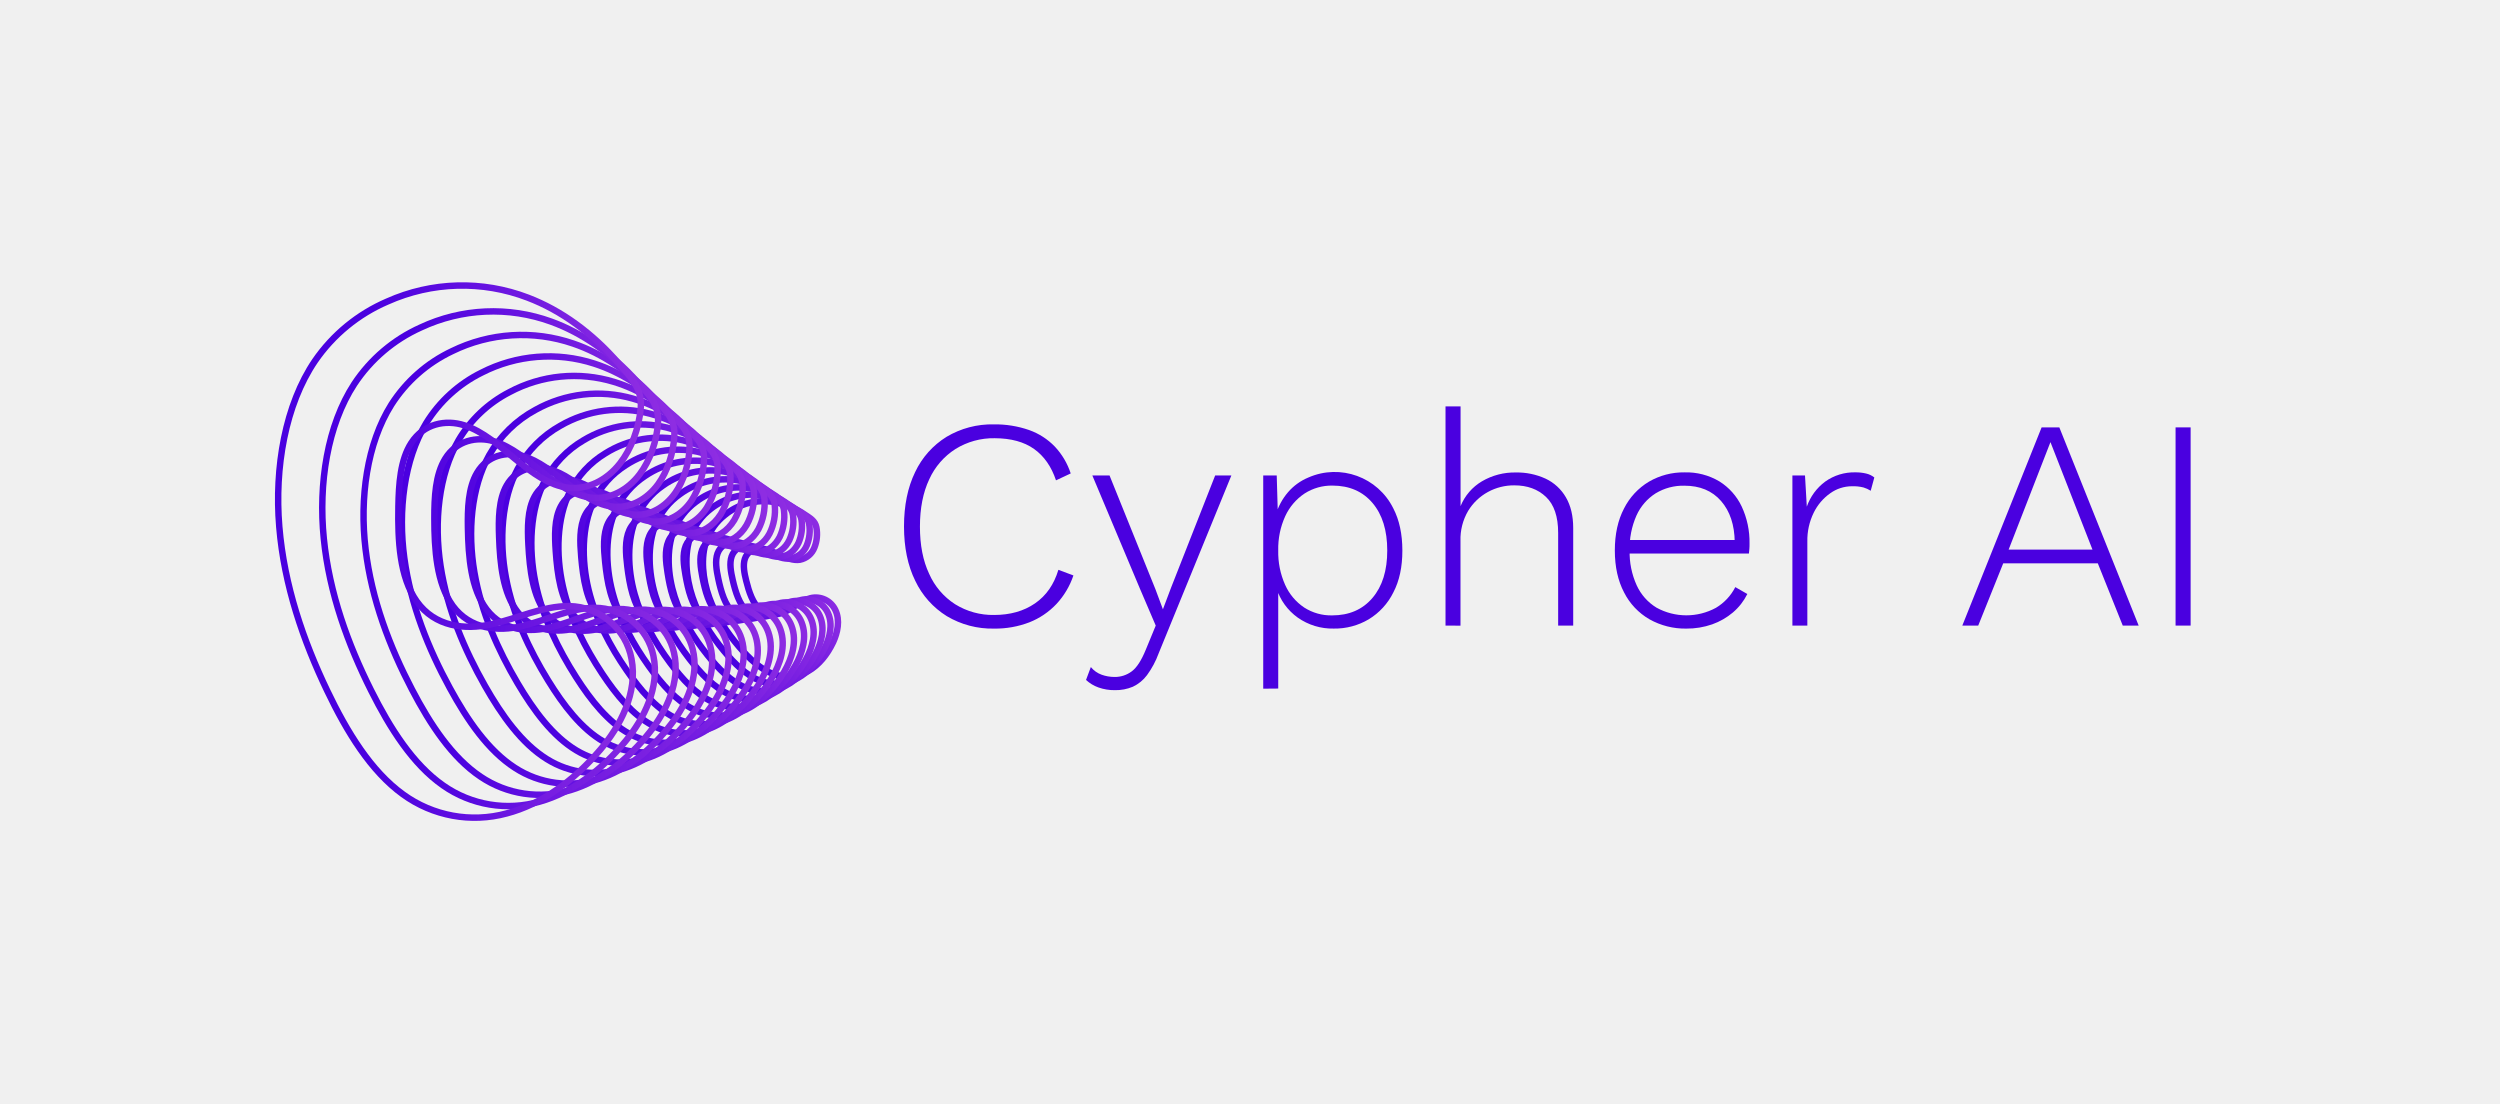
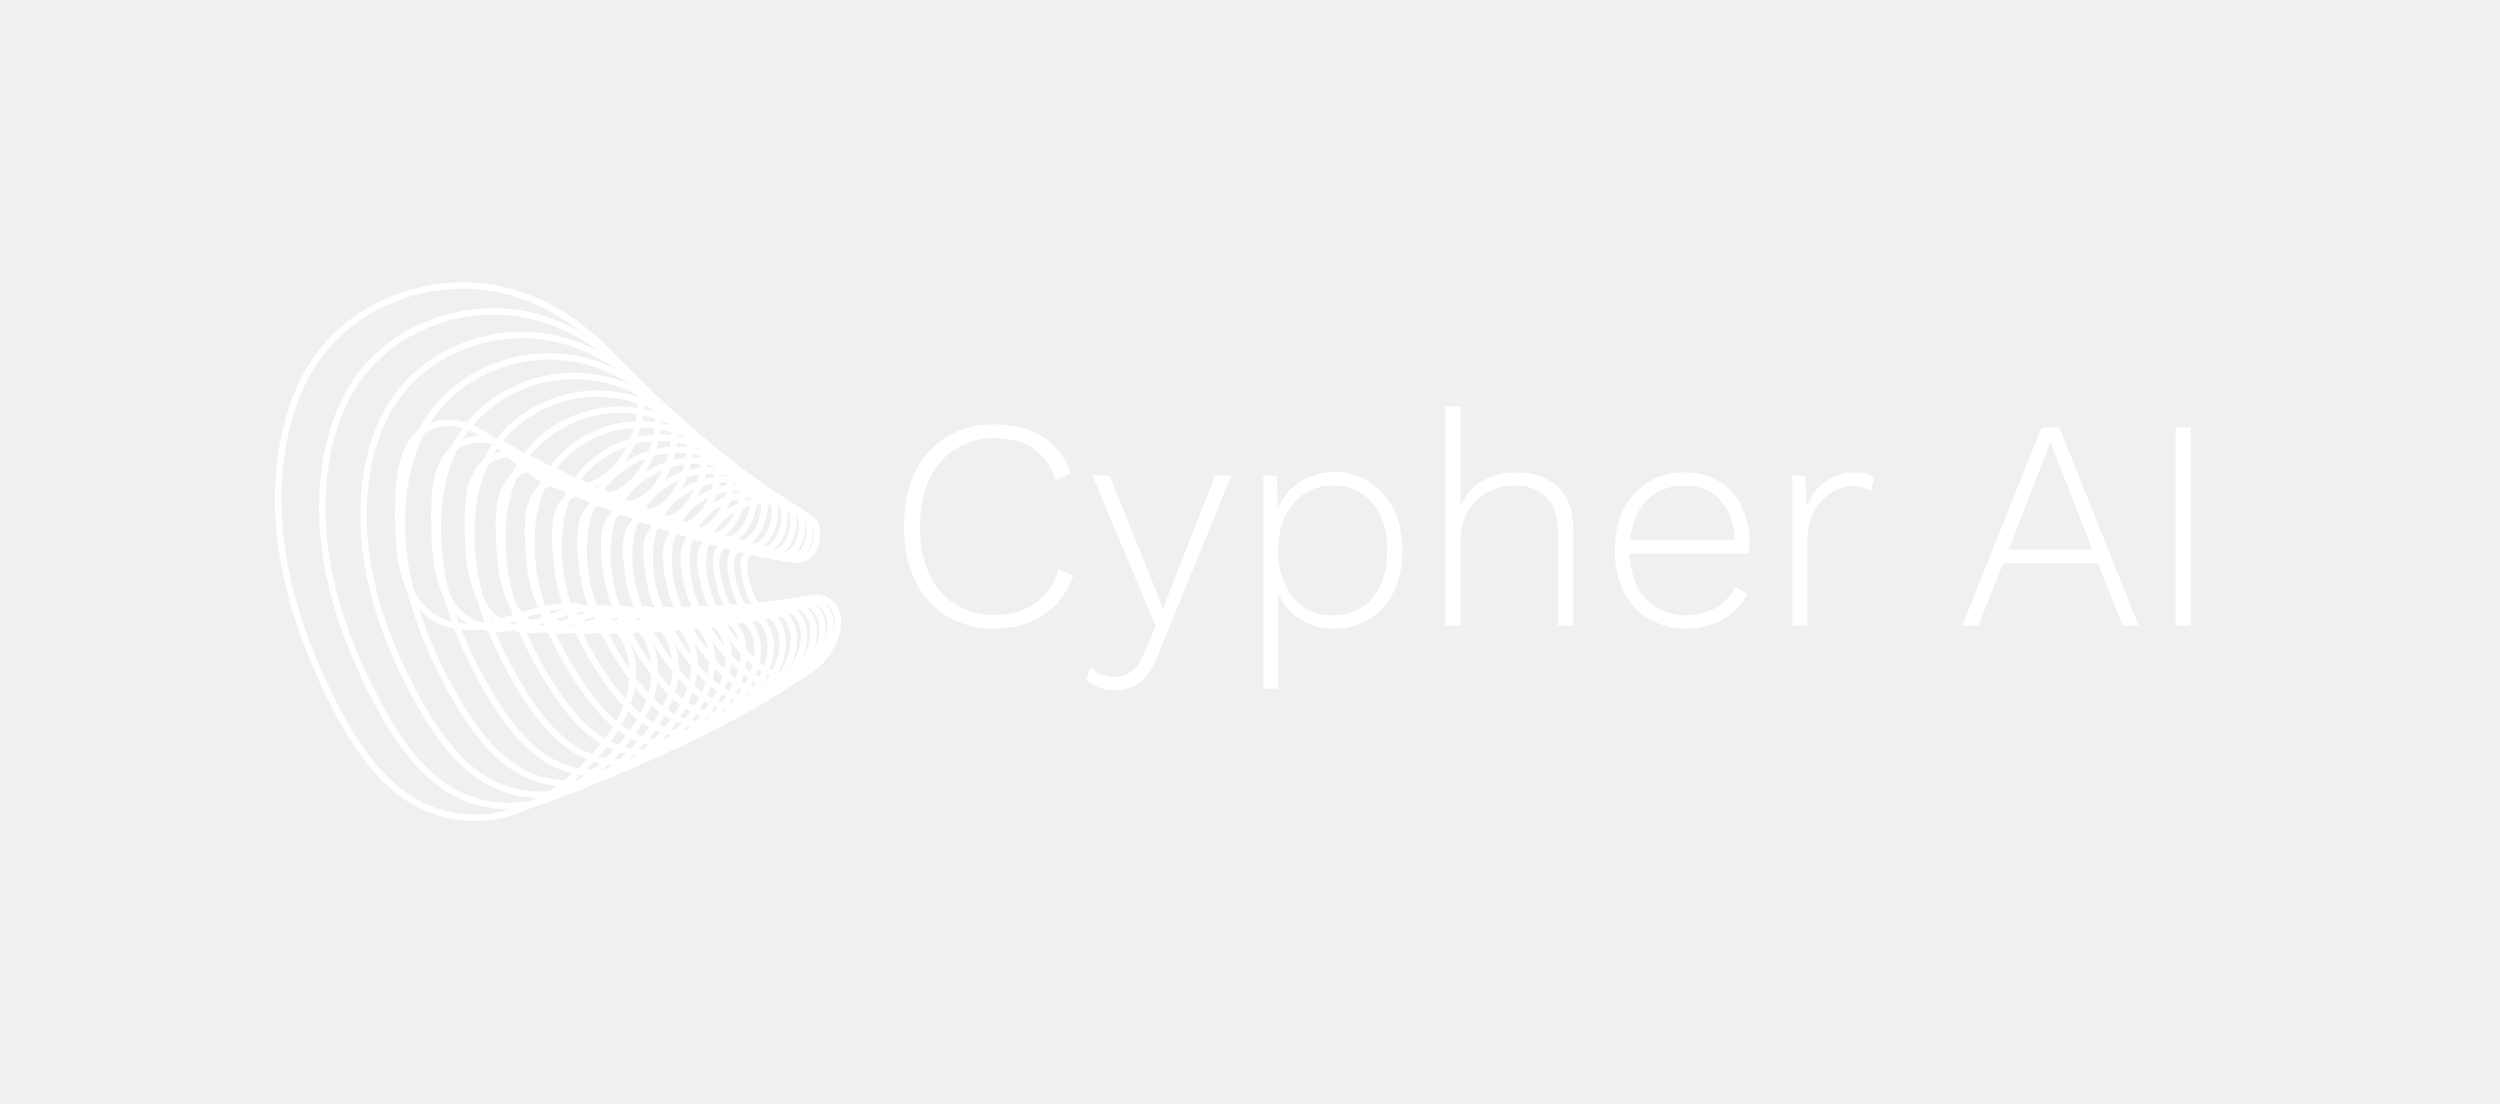
- <svg xmlns="http://www.w3.org/2000/svg" xmlns:xlink="http://www.w3.org/1999/xlink" id="Layer_1" data-name="Layer 1" viewBox="0 0 1162.66 513.03">
+ <svg xmlns="http://www.w3.org/2000/svg" id="Layer_1" data-name="Layer 1" viewBox="0 0 1162.66 513.03">
  <defs>
-     <style>.cls-1,.cls-10,.cls-11,.cls-12,.cls-13,.cls-14,.cls-15,.cls-16,.cls-2,.cls-3,.cls-4,.cls-5,.cls-6,.cls-7,.cls-8,.cls-9{fill:none;stroke-miterlimit:10;stroke-width:3px;}.cls-1{stroke:url(#linear-gradient);}.cls-2{stroke:url(#linear-gradient-2);}.cls-3{stroke:url(#linear-gradient-3);}.cls-4{stroke:url(#linear-gradient-4);}.cls-5{stroke:url(#linear-gradient-5);}.cls-6{stroke:url(#linear-gradient-6);}.cls-7{stroke:url(#linear-gradient-7);}.cls-8{stroke:url(#linear-gradient-8);}.cls-9{stroke:url(#linear-gradient-9);}.cls-10{stroke:url(#linear-gradient-10);}.cls-11{stroke:url(#linear-gradient-11);}.cls-12{stroke:url(#linear-gradient-12);}.cls-13{stroke:url(#linear-gradient-13);}.cls-14{stroke:url(#linear-gradient-14);}.cls-15{stroke:url(#linear-gradient-15);}.cls-16{stroke:url(#linear-gradient-16);}.cls-17{fill:#4a00e0;}</style>
-     <linearGradient id="linear-gradient" x1="127.85" y1="256.52" x2="299.54" y2="256.52" gradientTransform="translate(266.27 209.6) rotate(-15) scale(0.34)" gradientUnits="userSpaceOnUse">
-       <stop offset="0.26" stop-color="#4a00e0" />
-       <stop offset="1" stop-color="#8e2de2" />
-     </linearGradient>
-     <linearGradient id="linear-gradient-2" x1="127.85" y1="256.52" x2="299.54" y2="256.52" gradientTransform="translate(255.02 203.13) rotate(-14) scale(0.36)" xlink:href="#linear-gradient" />
-     <linearGradient id="linear-gradient-3" x1="127.85" y1="256.52" x2="299.54" y2="256.52" gradientTransform="translate(243.03 195.97) rotate(-13) scale(0.39)" xlink:href="#linear-gradient" />
-     <linearGradient id="linear-gradient-4" x1="127.85" y1="256.52" x2="299.54" y2="256.52" gradientTransform="translate(230.29 188.04) rotate(-12) scale(0.42)" xlink:href="#linear-gradient" />
-     <linearGradient id="linear-gradient-5" x1="127.85" y1="256.52" x2="299.54" y2="256.52" gradientTransform="matrix(0.44, -0.09, 0.09, 0.44, 216.73, 179.28)" xlink:href="#linear-gradient" />
-     <linearGradient id="linear-gradient-6" x1="127.85" y1="256.52" x2="299.54" y2="256.52" gradientTransform="translate(202.33 169.6) rotate(-10) scale(0.48)" xlink:href="#linear-gradient" />
-     <linearGradient id="linear-gradient-7" x1="127.85" y1="256.52" x2="299.54" y2="256.52" gradientTransform="matrix(0.51, -0.08, 0.08, 0.51, 187.02, 158.93)" xlink:href="#linear-gradient" />
-     <linearGradient id="linear-gradient-8" x1="127.85" y1="256.52" x2="299.54" y2="256.52" gradientTransform="translate(170.76 147.17) rotate(-8) scale(0.56)" xlink:href="#linear-gradient" />
-     <linearGradient id="linear-gradient-9" x1="127.85" y1="256.52" x2="299.54" y2="256.52" gradientTransform="translate(153.5 134.23) rotate(-7) scale(0.6)" xlink:href="#linear-gradient" />
-     <linearGradient id="linear-gradient-10" x1="127.85" y1="256.52" x2="299.54" y2="256.52" gradientTransform="translate(135.19 119.98) rotate(-6) scale(0.65)" xlink:href="#linear-gradient" />
-     <linearGradient id="linear-gradient-11" x1="127.85" y1="256.52" x2="299.54" y2="256.52" gradientTransform="matrix(0.69, -0.06, 0.06, 0.69, 115.77, 104.32)" xlink:href="#linear-gradient" />
-     <linearGradient id="linear-gradient-12" x1="127.85" y1="256.52" x2="299.54" y2="256.52" gradientTransform="translate(95.18 87.12) rotate(-4) scale(0.75)" xlink:href="#linear-gradient" />
-     <linearGradient id="linear-gradient-13" x1="127.85" y1="256.52" x2="299.54" y2="256.52" gradientTransform="translate(73.38 68.25) rotate(-3) scale(0.8)" xlink:href="#linear-gradient" />
-     <linearGradient id="linear-gradient-14" x1="127.85" y1="256.52" x2="299.54" y2="256.52" gradientTransform="matrix(0.86, -0.03, 0.03, 0.86, 50.28, 47.55)" xlink:href="#linear-gradient" />
-     <linearGradient id="linear-gradient-15" x1="127.85" y1="256.52" x2="299.54" y2="256.52" gradientTransform="matrix(0.93, -0.02, 0.02, 0.93, 25.85, 24.85)" xlink:href="#linear-gradient" />
-     <linearGradient id="linear-gradient-16" x1="127.85" y1="256.52" x2="299.54" y2="256.52" gradientTransform="matrix(1, 0, 0, 1, 0, 0)" xlink:href="#linear-gradient" />
+     <style>.cls-1{fill:none;stroke:#fff;stroke-miterlimit:10;stroke-width:3px;}.cls-2{fill:#fff;}</style>
  </defs>
  <path class="cls-1" d="M358.16,233.23a28.62,28.62,0,0,0-21.08,6.28,26.31,26.31,0,0,0-8.54,11.91c-2.73,7.85-1.81,17.81,1.32,26.52s8.26,16.3,13.9,22.88c4.65,5.42,9.86,10.38,15.66,12.59a19.1,19.1,0,0,0,16.43-1.3c4.91-2.8,8.85-7.65,11.61-13.47,2-4.31,3.39-10.12,1-15a10.07,10.07,0,0,0-11.56-5.44c-4,1-7.36,4-11.08,5.92s-8.37,2.68-12.17-.46c-3.6-3-5.35-8.5-6.62-13.59-.85-3.41-1.6-7.14-.63-10.16a7,7,0,0,1,7.31-4.81c3.06.16,6.12,1.7,9.13,3.07s6.17,2.61,9.15,2.15a9.14,9.14,0,0,0,6.8-5.77,16.85,16.85,0,0,0,.88-9.27c-.55-3.08-3.09-4.41-5.13-5.8A36.11,36.11,0,0,0,358.16,233.23Z" />
-   <path class="cls-2" d="M353.37,230.26a30.83,30.83,0,0,0-22.79,6.35,28.34,28.34,0,0,0-9.4,12.65c-3.08,8.39-2.28,19.11.91,28.54s8.59,17.67,14.53,24.86c4.89,5.91,10.4,11.35,16.6,13.83a20.47,20.47,0,0,0,17.68-1.1c5.33-2.91,9.66-8.05,12.73-14.26,2.28-4.59,3.84-10.81,1.39-16.09A10.83,10.83,0,0,0,372.69,279c-4.33,1-8,4.16-12,6.16s-9.06,2.72-13.08-.72c-3.81-3.27-5.59-9.24-6.86-14.74-.85-3.68-1.6-7.7-.49-10.93a7.53,7.53,0,0,1,7.95-5c3.29.23,6.55,1.94,9.76,3.47s6.58,2.93,9.79,2.49a9.89,9.89,0,0,0,7.43-6.08,18.27,18.27,0,0,0,1.12-10c-.55-3.32-3.24-4.8-5.42-6.33A38.85,38.85,0,0,0,353.37,230.26Z" />
-   <path class="cls-3" d="M348.26,227a33.15,33.15,0,0,0-24.62,6.4A30.63,30.63,0,0,0,313.3,246.8c-3.47,9-2.81,20.51.45,30.7s8.89,19.17,15.15,27c5.14,6.45,11,12.39,17.58,15.18a22.08,22.08,0,0,0,19-.84c5.78-3,10.53-8.48,14-15.1,2.54-4.89,4.33-11.55,1.8-17.27a11.65,11.65,0,0,0-13.14-6.76c-4.68,1-8.66,4.32-13,6.4s-9.78,2.75-14-1c-4-3.58-5.84-10-7.1-16-.84-4-1.57-8.31-.33-11.76a8.11,8.11,0,0,1,8.64-5.26c3.54.31,7,2.2,10.44,3.91s7,3.27,10.48,2.86,6.4-2.79,8.09-6.4a19.51,19.51,0,0,0,1.39-10.68c-.52-3.58-3.39-5.22-5.7-6.9A41.64,41.64,0,0,0,348.26,227Z" />
-   <path class="cls-4" d="M342.84,223.35a35.71,35.71,0,0,0-26.59,6.43A32.72,32.72,0,0,0,304.88,244c-3.9,9.57-3.41,22-.1,33s9.21,20.78,15.78,29.31c5.41,7,11.56,13.54,18.63,16.66a23.75,23.75,0,0,0,20.48-.55c6.27-3.16,11.48-8.92,15.28-16,2.82-5.21,4.88-12.33,2.26-18.53a12.52,12.52,0,0,0-14-7.52c-5.05,1-9.38,4.48-14.13,6.63s-10.57,2.78-15.08-1.36c-4.28-3.93-6.09-10.9-7.33-17.3-.83-4.29-1.53-9-.13-12.65a8.72,8.72,0,0,1,9.39-5.5c3.79.4,7.49,2.5,11.14,4.4s7.49,3.64,11.21,3.27,7-2.88,8.83-6.72a21.1,21.1,0,0,0,1.69-11.46c-.49-3.86-3.55-5.67-6-7.53A45,45,0,0,0,342.84,223.35Z" />
-   <path class="cls-5" d="M337.07,219.36a38.34,38.34,0,0,0-28.7,6.4,35.31,35.31,0,0,0-12.5,15.1c-4.36,10.21-4.07,23.58-.72,35.48s9.51,22.51,16.42,31.81c5.68,7.66,12.17,14.77,19.71,18.26a25.52,25.52,0,0,0,22-.21c6.8-3.28,12.5-9.38,16.73-16.88,3.12-5.55,5.47-13.17,2.77-19.89a13.46,13.46,0,0,0-14.91-8.34c-5.45,1-10.18,4.65-15.32,6.87s-11.42,2.79-16.19-1.75c-4.52-4.31-6.34-11.83-7.56-18.74-.81-4.63-1.48-9.67.1-13.61a9.38,9.38,0,0,1,10.2-5.73c4.07.5,8,2.83,11.9,4.94s8,4.06,12,3.73,7.52-3,9.61-7.06a22.59,22.59,0,0,0,2-12.29c-.45-4.16-3.71-6.17-6.31-8.21A48.23,48.23,0,0,0,337.07,219.36Z" />
-   <path class="cls-6" d="M331,215a41.21,41.21,0,0,0-31,6.35,38,38,0,0,0-13.72,16c-4.88,10.9-4.82,25.28-1.44,38.14s9.8,24.37,17.05,34.51c6,8.34,12.82,16.1,20.85,20a27.44,27.44,0,0,0,23.69.19c7.37-3.39,13.62-9.84,18.31-17.83,3.46-5.91,6.12-14.06,3.35-21.33a14.49,14.49,0,0,0-15.88-9.25c-5.88,1-11,4.81-16.6,7.1s-12.32,2.78-17.36-2.19c-4.79-4.71-6.6-12.84-7.78-20.29-.79-5-1.41-10.42.36-14.62,2-4.79,6.7-6.59,11.07-6s8.55,3.19,12.7,5.53,8.51,4.52,12.82,4.23,8.14-3,10.47-7.41a24.36,24.36,0,0,0,2.42-13.17c-.41-4.48-3.87-6.7-6.63-8.94A51.86,51.86,0,0,0,331,215Z" />
-   <path class="cls-7" d="M324.45,210.1A44.29,44.29,0,0,0,291,216.35a40.75,40.75,0,0,0-15,16.93c-5.46,11.63-5.66,27.08-2.27,41s10.08,26.39,17.69,37.42c6.26,9.08,13.47,17.56,22,21.89a29.51,29.51,0,0,0,25.47.65c8-3.51,14.83-10.33,20-18.83,3.84-6.29,6.86-15,4-22.86A15.58,15.58,0,0,0,346,282.27c-6.33,1-11.94,5-18,7.32s-13.31,2.76-18.64-2.67c-5.05-5.16-6.85-13.93-8-22-.76-5.39-1.32-11.24.66-15.72,2.25-5.11,7.33-7,12-6.21s9.14,3.59,13.55,6.18,9.06,5,13.71,4.8,8.8-3.12,11.39-7.78a26.15,26.15,0,0,0,2.85-14.11c-.36-4.82-4-7.28-7-9.74A55.81,55.81,0,0,0,324.45,210.1Z" />
-   <path class="cls-8" d="M317.56,204.76a47.71,47.71,0,0,0-36.06,6.09A43.81,43.81,0,0,0,265,228.77c-6.09,12.4-6.6,29-3.21,44s10.34,28.56,18.31,40.56c6.56,9.88,14.16,19.13,23.28,24a31.71,31.71,0,0,0,27.37,1.17c8.65-3.62,16.14-10.82,21.87-19.86,4.24-6.69,7.65-16,4.74-24.51a16.76,16.76,0,0,0-18-11.33c-6.83.9-12.93,5.11-19.46,7.53s-14.35,2.72-20-3.22c-5.34-5.64-7.11-15.11-8.17-23.76-.71-5.8-1.21-12.1,1-16.89,2.52-5.45,8-7.34,13-6.45s9.76,4,14.45,6.9,9.65,5.57,14.65,5.41,9.52-3.19,12.39-8.14A28.1,28.1,0,0,0,350.64,229c-.29-5.19-4.2-7.9-7.3-10.6A60,60,0,0,0,317.56,204.76Z" />
-   <path class="cls-9" d="M310.24,198.89a51.29,51.29,0,0,0-38.88,5.87,47.11,47.11,0,0,0-18.06,19c-6.78,13.22-7.64,31.07-4.28,47.26s10.58,30.9,18.93,43.95c6.87,10.74,14.86,20.82,24.58,26.18a34.12,34.12,0,0,0,29.4,1.77c9.37-3.72,17.55-11.33,23.88-20.94,4.69-7.11,8.53-17.06,5.56-26.26a18,18,0,0,0-19.11-12.52c-7.37.84-14,5.25-21.07,7.73s-15.48,2.65-21.42-3.84c-5.64-6.16-7.36-16.37-8.34-25.7-.65-6.25-1.07-13,1.4-18.13,2.82-5.81,8.75-7.74,14.13-6.7s10.42,4.53,15.41,7.7,10.27,6.16,15.65,6.09,10.3-3.25,13.48-8.52a30.37,30.37,0,0,0,3.86-16.19c-.22-5.59-4.37-8.57-7.65-11.54A64.6,64.6,0,0,0,310.24,198.89Z" />
-   <path class="cls-10" d="M302.49,192.45A55.07,55.07,0,0,0,260.58,198a50.72,50.72,0,0,0-19.78,20c-7.54,14.08-8.79,33.26-5.48,50.73s10.79,33.42,19.52,47.6c7.18,11.68,15.59,22.67,25.94,28.61a36.65,36.65,0,0,0,31.57,2.46c10.15-3.83,19.08-11.85,26.07-22.07,5.17-7.56,9.49-18.17,6.47-28.13a19.36,19.36,0,0,0-20.32-13.81c-7.93.76-15.15,5.38-22.79,7.91s-16.7,2.56-23-4.53c-5.94-6.73-7.6-17.74-8.48-27.78-.58-6.73-.9-14,1.85-19.47,3.13-6.2,9.55-8.16,15.32-6.94s11.11,5.06,16.41,8.57,10.93,6.81,16.71,6.84,11.14-3.3,14.65-8.91a32.54,32.54,0,0,0,4.46-17.34c-.13-6-4.54-9.29-8-12.54C322.93,201,312.88,195.21,302.49,192.45Z" />
-   <path class="cls-11" d="M294.27,185.37a59.33,59.33,0,0,0-45.16,5.21,54.5,54.5,0,0,0-21.64,21.18c-8.37,15-10.08,35.59-6.84,54.43s11,36.14,20.09,51.55c7.5,12.69,16.33,24.67,27.35,31.25a39.46,39.46,0,0,0,33.9,3.24c11-3.94,20.74-12.39,28.44-23.25,5.7-8,10.54-19.36,7.48-30.11a20.83,20.83,0,0,0-21.58-15.24c-8.54.67-16.39,5.5-24.65,8.08s-18,2.44-24.6-5.3c-6.26-7.35-7.84-19.21-8.6-30-.5-7.25-.71-15.1,2.35-20.9,3.49-6.6,10.43-8.59,16.6-7.16s11.85,5.64,17.49,9.51,11.62,7.53,17.84,7.67,12-3.34,15.92-9.3a35,35,0,0,0,5.11-18.56c0-6.46-4.7-10.08-8.37-13.63C316.09,195,305.39,188.53,294.27,185.37Z" />
-   <path class="cls-12" d="M285.58,177.61a63.67,63.67,0,0,0-48.65,4.76,58.53,58.53,0,0,0-23.67,22.36c-9.28,16-11.5,38.07-8.38,58.39s11.12,39.05,20.63,55.8c7.84,13.78,17.1,26.82,28.82,34.1a42.4,42.4,0,0,0,36.39,4.12c11.87-4,22.52-12.93,31-24.46,6.28-8.52,11.7-20.61,8.6-32.23a22.39,22.39,0,0,0-22.91-16.79c-9.19.56-17.73,5.61-26.66,8.23s-19.39,2.28-26.34-6.17c-6.6-8-8.07-20.8-8.68-32.44-.4-7.8-.48-16.25,2.92-22.42,3.87-7,11.37-9,18-7.4s12.64,6.3,18.63,10.56,12.34,8.32,19,8.58c6.54.26,13-3.36,17.29-9.7a37.76,37.76,0,0,0,5.85-19.85c.08-7-4.88-10.93-8.75-14.82C308.85,188.35,297.47,181.22,285.58,177.61Z" />
-   <path class="cls-13" d="M276.37,169.1A68.52,68.52,0,0,0,224,173.3a63.12,63.12,0,0,0-25.87,23.6c-10.27,17-13.08,40.72-10.1,62.62s11.23,42.2,21.14,60.38c8.16,15,17.87,29.16,30.34,37.2a45.59,45.59,0,0,0,39,5.11c12.84-4.1,24.46-13.47,33.8-25.71,6.91-9,13-21.94,9.85-34.5a24.08,24.08,0,0,0-24.31-18.47c-9.9.43-19.17,5.69-28.82,8.34s-20.89,2.1-28.21-7.12c-6.94-8.74-8.28-22.51-8.71-35-.3-8.4-.22-17.48,3.55-24.05,4.3-7.49,12.39-9.51,19.47-7.62s13.47,7,19.83,11.71,13.12,9.17,20.3,9.58,14-3.38,18.77-10.11c3.89-5.54,6.42-13.5,6.66-21.23.22-7.48-5-11.84-9.13-16.1C301.19,181.08,289.09,173.21,276.37,169.1Z" />
-   <path class="cls-14" d="M266.63,159.79a73.63,73.63,0,0,0-56.41,3.53A67.85,67.85,0,0,0,182,188.2c-11.36,18.08-14.82,43.53-12,67.14s11.28,45.57,21.59,65.3c8.49,16.25,18.67,31.69,31.92,40.57a49,49,0,0,0,41.88,6.23c13.88-4.17,26.55-14,36.82-27,7.6-9.59,14.35-23.35,11.24-36.9a25.88,25.88,0,0,0-25.79-20.32c-10.65.27-20.72,5.76-31.14,8.43s-22.5,1.86-30.19-8.19c-7.3-9.53-8.49-24.36-8.72-37.84-.15-9,.1-18.79,4.28-25.79,4.75-8,13.5-10,21.07-7.82s14.35,7.79,21.1,13,13.93,10.1,21.64,10.68c7.55.56,15.16-3.37,20.37-10.51,4.29-5.89,7.16-14.4,7.56-22.71.38-8-5.19-12.82-9.51-17.47C293.09,173.13,280.23,164.43,266.63,159.79Z" />
-   <path class="cls-15" d="M256.34,149.58a79.22,79.22,0,0,0-60.71,2.74,72.83,72.83,0,0,0-30.84,26.23c-12.56,19.22-16.76,46.52-14.2,71.95s11.27,49.2,22,70.61c8.83,17.63,19.48,34.42,33.56,44.22A52.74,52.74,0,0,0,251,372.81c15-4.22,28.81-14.59,40.1-28.35,8.34-10.17,15.85-24.83,12.77-39.46a27.83,27.83,0,0,0-27.35-22.33c-11.45.1-22.38,5.8-33.63,8.48s-24.23,1.57-32.31-9.37C203,271.4,202,255.43,202,240.94c0-9.71.46-20.21,5.08-27.65,5.26-8.48,14.7-10.49,22.8-8s15.28,8.63,22.44,14.32,14.79,11.13,23.07,11.89c8.11.74,16.36-3.33,22.1-10.92,4.72-6.25,8-15.34,8.55-24.27.56-8.62-5.34-13.88-9.9-19C284.53,164.43,270.87,154.84,256.34,149.58Z" />
-   <path class="cls-16" d="M245.46,138.42a85.19,85.19,0,0,0-65.32,1.81,78.34,78.34,0,0,0-33.65,27.61c-13.86,20.43-18.88,49.7-16.61,77.09s11.19,53.11,22.31,76.33c9.15,19.12,20.29,37.37,35.24,48.17a56.67,56.67,0,0,0,48.14,8.88c16.22-4.25,31.25-15.14,43.65-29.72,9.16-10.78,17.51-26.4,14.47-42.19a29.93,29.93,0,0,0-29-24.52c-12.31-.11-24.16,5.82-36.31,8.48s-26.08,1.25-34.56-10.67c-8.05-11.3-8.82-28.49-8.54-44.07.18-10.44.87-21.72,6-29.63,5.82-9,16-11,24.67-8.19s16.26,9.57,23.86,15.82,15.69,12.24,24.58,13.22c8.7.95,17.64-3.28,23.95-11.33,5.2-6.63,8.86-16.34,9.66-25.93.76-9.26-5.48-15-10.29-20.57C275.49,154.91,261,144.34,245.46,138.42Z" />
-   <path class="cls-17" d="M499.21,267.62a36.62,36.62,0,0,1-7.89,13.27,34.87,34.87,0,0,1-12.57,8.52,44,44,0,0,1-16.42,2.93,41.14,41.14,0,0,1-22-5.79,39,39,0,0,1-14.67-16.42q-5.24-10.61-5.24-25.28t5.17-25.28a38.57,38.57,0,0,1,14.6-16.41,41.15,41.15,0,0,1,22-5.8A47.76,47.76,0,0,1,478.61,200a31.05,31.05,0,0,1,11.94,7.68,33.26,33.26,0,0,1,7.4,12.5l-6.84,3.21q-3.23-9.63-10.2-14.59t-18.3-5a33.47,33.47,0,0,0-18.22,5,32.69,32.69,0,0,0-12.23,14.1q-4.32,9.15-4.33,22t4.27,21.93A32.26,32.26,0,0,0,444.18,281a33.2,33.2,0,0,0,18.15,5q11.18,0,19-5.38T492.22,265Z" />
-   <path class="cls-17" d="M572.67,221.11l-33.8,82.68a40.92,40.92,0,0,1-5.44,10.2,17.32,17.32,0,0,1-6.57,5.38,20.54,20.54,0,0,1-8.38,1.6,22.13,22.13,0,0,1-7.61-1.25,16.82,16.82,0,0,1-5.8-3.5l2.24-6a11.45,11.45,0,0,0,5,3.56,17.73,17.73,0,0,0,6,1.05,13,13,0,0,0,8-2.59q3.5-2.58,6.57-10.12l4.61-11.18-7.41-17.31L508,221.11h8L537.34,274l3.49,9.36,3.77-10,20.53-52.24Z" />
-   <path class="cls-17" d="M587.48,320.28V221.11h6.28l.56,19.41-1-1.11A28.5,28.5,0,0,1,599,228.93a25.19,25.19,0,0,1,9.43-6.84A30.43,30.43,0,0,1,648,236.47q4.18,8.1,4.19,19.56T648,275.51A30.29,30.29,0,0,1,636.57,288a30.89,30.89,0,0,1-16.27,4.33,28,28,0,0,1-16.76-5.1,26.44,26.44,0,0,1-9.92-13.75l.84-1.26v48Zm32-34.08q11.88,0,18.79-8.11T645.16,256q0-14-6.84-22.07t-18.58-8.1a23.3,23.3,0,0,0-13.06,3.7A25.46,25.46,0,0,0,597.74,240a36.47,36.47,0,0,0-3.28,16A37.12,37.12,0,0,0,597.67,272a24.87,24.87,0,0,0,8.87,10.54A23.08,23.08,0,0,0,619.46,286.2Z" />
-   <path class="cls-17" d="M672.26,290.94V189h7v46.38a23.78,23.78,0,0,1,9.92-11.53,30,30,0,0,1,15.78-4.12,31.8,31.8,0,0,1,13.83,2.87,21.48,21.48,0,0,1,9.43,8.65q3.42,5.81,3.42,14.32v45.39h-7V247.79q0-11.32-5.66-16.7t-14.74-5.37A25.19,25.19,0,0,0,692,228.79a24.59,24.59,0,0,0-9.22,8.8,26,26,0,0,0-3.56,14v39.38Z" />
-   <path class="cls-17" d="M784.27,292.34A33.87,33.87,0,0,1,767.09,288a30,30,0,0,1-11.8-12.5Q751,267.34,751,256t4.26-19.49a30.48,30.48,0,0,1,11.6-12.5,32,32,0,0,1,16.55-4.33,30,30,0,0,1,16.2,4.19A27.7,27.7,0,0,1,810,235.56a39.07,39.07,0,0,1,3.64,17.25c0,.84,0,1.66-.07,2.45s-.12,1.51-.21,2.16h-58v-6.28h54.89l-3.49,1q-.13-12-6.35-19.14t-17.11-7.12A24.62,24.62,0,0,0,770,229.42a23.78,23.78,0,0,0-8.94,10.33A37.79,37.79,0,0,0,757.88,256a37.08,37.08,0,0,0,3.28,16.2,23.69,23.69,0,0,0,9.22,10.4,28.8,28.8,0,0,0,27.65.07,23.85,23.85,0,0,0,9-9.63l5.59,3.21a27,27,0,0,1-6.71,8.59,31,31,0,0,1-9.63,5.52A35.49,35.49,0,0,1,784.27,292.34Z" />
-   <path class="cls-17" d="M833.58,290.94V221.11h5.86l.84,14.52A24.49,24.49,0,0,1,848.8,224a23.13,23.13,0,0,1,14.11-4.33,20.92,20.92,0,0,1,5,.56,9.54,9.54,0,0,1,3.77,1.82L870,228.23a13.61,13.61,0,0,0-3.35-1.53,19.54,19.54,0,0,0-5.45-.56,17.34,17.34,0,0,0-10.05,3.28,23.84,23.84,0,0,0-7.69,9.08,29.21,29.21,0,0,0-2.93,13.34v39.1Z" />
-   <path class="cls-17" d="M994.62,290.94h-7.4L975.62,262h-44L920,290.94h-7.4l36.88-92.18h8.24Zm-60.48-35.33h39l-19.55-50Z" />
-   <path class="cls-17" d="M1018.78,198.76v92.18h-7V198.76Z" />
+   <path class="cls-1" d="M353.37,230.26a30.83,30.83,0,0,0-22.79,6.35,28.34,28.34,0,0,0-9.4,12.65c-3.08,8.39-2.28,19.11.91,28.54s8.59,17.67,14.53,24.86c4.89,5.91,10.4,11.35,16.6,13.83a20.47,20.47,0,0,0,17.68-1.1c5.33-2.91,9.66-8.05,12.73-14.26,2.28-4.59,3.84-10.81,1.39-16.09A10.83,10.83,0,0,0,372.69,279c-4.33,1-8,4.16-12,6.16s-9.06,2.72-13.08-.72c-3.81-3.27-5.59-9.24-6.86-14.74-.85-3.68-1.6-7.7-.49-10.93a7.53,7.53,0,0,1,7.95-5c3.29.23,6.55,1.94,9.76,3.47s6.58,2.93,9.79,2.49a9.89,9.89,0,0,0,7.43-6.08,18.27,18.27,0,0,0,1.12-10c-.55-3.32-3.24-4.8-5.42-6.33A38.85,38.85,0,0,0,353.37,230.26Z" />
+   <path class="cls-1" d="M348.26,227a33.15,33.15,0,0,0-24.62,6.4A30.63,30.63,0,0,0,313.3,246.8c-3.47,9-2.81,20.51.45,30.7s8.89,19.17,15.15,27c5.14,6.45,11,12.39,17.58,15.18a22.08,22.08,0,0,0,19-.84c5.78-3,10.53-8.48,14-15.1,2.54-4.89,4.33-11.55,1.8-17.27a11.65,11.65,0,0,0-13.14-6.76c-4.68,1-8.66,4.32-13,6.4s-9.78,2.75-14-1c-4-3.58-5.84-10-7.1-16-.84-4-1.57-8.31-.33-11.76a8.11,8.11,0,0,1,8.64-5.26c3.54.31,7,2.2,10.44,3.91s7,3.27,10.48,2.86,6.4-2.79,8.09-6.4a19.51,19.51,0,0,0,1.39-10.68c-.52-3.58-3.39-5.22-5.7-6.9A41.64,41.64,0,0,0,348.26,227Z" />
+   <path class="cls-1" d="M342.84,223.35a35.71,35.71,0,0,0-26.59,6.43A32.72,32.72,0,0,0,304.88,244c-3.9,9.57-3.41,22-.1,33s9.21,20.78,15.78,29.31c5.41,7,11.56,13.54,18.63,16.66a23.75,23.75,0,0,0,20.48-.55c6.27-3.16,11.48-8.92,15.28-16,2.82-5.21,4.88-12.33,2.26-18.53a12.52,12.52,0,0,0-14-7.52c-5.05,1-9.38,4.48-14.13,6.63s-10.57,2.78-15.08-1.36c-4.28-3.93-6.09-10.9-7.33-17.3-.83-4.29-1.53-9-.13-12.65a8.72,8.72,0,0,1,9.39-5.5c3.79.4,7.49,2.5,11.14,4.4s7.49,3.64,11.21,3.27,7-2.88,8.83-6.72a21.1,21.1,0,0,0,1.69-11.46c-.49-3.86-3.55-5.67-6-7.53A45,45,0,0,0,342.84,223.35Z" />
+   <path class="cls-1" d="M337.07,219.36a38.34,38.34,0,0,0-28.7,6.4,35.31,35.31,0,0,0-12.5,15.1c-4.36,10.21-4.07,23.58-.72,35.48s9.51,22.51,16.42,31.81c5.68,7.66,12.17,14.77,19.71,18.26a25.52,25.52,0,0,0,22-.21c6.8-3.28,12.5-9.38,16.73-16.88,3.12-5.55,5.47-13.17,2.77-19.89a13.46,13.46,0,0,0-14.91-8.34c-5.45,1-10.18,4.65-15.32,6.87s-11.42,2.79-16.19-1.75c-4.52-4.31-6.34-11.83-7.56-18.74-.81-4.63-1.48-9.67.1-13.61a9.38,9.38,0,0,1,10.2-5.73c4.07.5,8,2.83,11.9,4.94s8,4.06,12,3.73,7.52-3,9.61-7.06a22.59,22.59,0,0,0,2-12.29c-.45-4.16-3.71-6.17-6.31-8.21A48.23,48.23,0,0,0,337.07,219.36Z" />
+   <path class="cls-1" d="M331,215a41.21,41.21,0,0,0-31,6.35,38,38,0,0,0-13.72,16c-4.88,10.9-4.82,25.28-1.44,38.14s9.8,24.37,17.05,34.51c6,8.34,12.82,16.1,20.85,20a27.44,27.44,0,0,0,23.69.19c7.37-3.39,13.62-9.84,18.31-17.83,3.46-5.91,6.12-14.06,3.35-21.33a14.49,14.49,0,0,0-15.88-9.25c-5.88,1-11,4.81-16.6,7.1s-12.32,2.78-17.36-2.19c-4.79-4.71-6.6-12.84-7.78-20.29-.79-5-1.41-10.42.36-14.62,2-4.79,6.7-6.59,11.07-6s8.55,3.19,12.7,5.53,8.51,4.52,12.82,4.23,8.14-3,10.47-7.41a24.36,24.36,0,0,0,2.42-13.17c-.41-4.48-3.87-6.7-6.63-8.94A51.86,51.86,0,0,0,331,215Z" />
+   <path class="cls-1" d="M324.45,210.1A44.29,44.29,0,0,0,291,216.35a40.75,40.75,0,0,0-15,16.93c-5.46,11.63-5.66,27.08-2.27,41s10.08,26.39,17.69,37.42c6.26,9.08,13.47,17.56,22,21.89a29.51,29.51,0,0,0,25.47.65c8-3.51,14.83-10.33,20-18.83,3.84-6.29,6.86-15,4-22.86A15.58,15.58,0,0,0,346,282.27c-6.33,1-11.94,5-18,7.32s-13.31,2.76-18.64-2.67c-5.05-5.16-6.85-13.93-8-22-.76-5.39-1.32-11.24.66-15.72,2.25-5.11,7.33-7,12-6.21s9.14,3.59,13.55,6.18,9.06,5,13.71,4.8,8.8-3.12,11.39-7.78a26.15,26.15,0,0,0,2.85-14.11c-.36-4.82-4-7.28-7-9.74A55.81,55.81,0,0,0,324.45,210.1Z" />
+   <path class="cls-1" d="M317.56,204.76a47.71,47.71,0,0,0-36.06,6.09A43.81,43.81,0,0,0,265,228.77c-6.09,12.4-6.6,29-3.21,44s10.34,28.56,18.31,40.56c6.56,9.88,14.16,19.13,23.28,24a31.71,31.71,0,0,0,27.37,1.17c8.65-3.62,16.14-10.82,21.87-19.86,4.24-6.69,7.65-16,4.74-24.51a16.76,16.76,0,0,0-18-11.33c-6.83.9-12.93,5.11-19.46,7.53s-14.35,2.72-20-3.22c-5.34-5.64-7.11-15.11-8.17-23.76-.71-5.8-1.21-12.1,1-16.89,2.52-5.45,8-7.34,13-6.45s9.76,4,14.45,6.9,9.65,5.57,14.65,5.41,9.52-3.19,12.39-8.14A28.1,28.1,0,0,0,350.64,229c-.29-5.19-4.2-7.9-7.3-10.6A60,60,0,0,0,317.56,204.76Z" />
+   <path class="cls-1" d="M310.24,198.89a51.29,51.29,0,0,0-38.88,5.87,47.11,47.11,0,0,0-18.06,19c-6.78,13.22-7.64,31.07-4.28,47.26s10.58,30.9,18.93,43.95c6.87,10.74,14.86,20.82,24.58,26.18a34.12,34.12,0,0,0,29.4,1.77c9.37-3.72,17.55-11.33,23.88-20.94,4.69-7.11,8.53-17.06,5.56-26.26a18,18,0,0,0-19.11-12.52c-7.37.84-14,5.25-21.07,7.73s-15.48,2.65-21.42-3.84c-5.64-6.16-7.36-16.37-8.34-25.7-.65-6.25-1.07-13,1.4-18.13,2.82-5.81,8.75-7.74,14.13-6.7s10.42,4.53,15.41,7.7,10.27,6.16,15.65,6.09,10.3-3.25,13.48-8.52a30.37,30.37,0,0,0,3.86-16.19c-.22-5.59-4.37-8.57-7.65-11.54A64.6,64.6,0,0,0,310.24,198.89Z" />
+   <path class="cls-1" d="M302.49,192.45A55.07,55.07,0,0,0,260.58,198a50.72,50.72,0,0,0-19.78,20c-7.54,14.08-8.79,33.26-5.48,50.73s10.79,33.42,19.52,47.6c7.18,11.68,15.59,22.67,25.94,28.61a36.65,36.65,0,0,0,31.57,2.46c10.15-3.83,19.08-11.85,26.07-22.07,5.17-7.56,9.49-18.17,6.47-28.13a19.36,19.36,0,0,0-20.32-13.81c-7.93.76-15.15,5.38-22.79,7.91s-16.7,2.56-23-4.53c-5.94-6.73-7.6-17.74-8.48-27.78-.58-6.73-.9-14,1.85-19.47,3.13-6.2,9.55-8.16,15.32-6.94s11.11,5.06,16.41,8.57,10.93,6.81,16.71,6.84,11.14-3.3,14.65-8.91a32.54,32.54,0,0,0,4.46-17.34c-.13-6-4.54-9.29-8-12.54C322.93,201,312.88,195.21,302.49,192.45Z" />
+   <path class="cls-1" d="M294.27,185.37a59.33,59.33,0,0,0-45.16,5.21,54.5,54.5,0,0,0-21.64,21.18c-8.37,15-10.08,35.59-6.84,54.43s11,36.14,20.09,51.55c7.5,12.69,16.33,24.67,27.35,31.25a39.46,39.46,0,0,0,33.9,3.24c11-3.94,20.74-12.39,28.44-23.25,5.7-8,10.54-19.36,7.48-30.11a20.83,20.83,0,0,0-21.58-15.24c-8.54.67-16.39,5.5-24.65,8.08s-18,2.44-24.6-5.3c-6.26-7.35-7.84-19.21-8.6-30-.5-7.25-.71-15.1,2.35-20.9,3.49-6.6,10.43-8.59,16.6-7.16s11.85,5.64,17.49,9.51,11.62,7.53,17.84,7.67,12-3.34,15.92-9.3a35,35,0,0,0,5.11-18.56c0-6.46-4.7-10.08-8.37-13.63C316.09,195,305.39,188.53,294.27,185.37Z" />
+   <path class="cls-1" d="M285.58,177.61a63.67,63.67,0,0,0-48.65,4.76,58.53,58.53,0,0,0-23.67,22.36c-9.28,16-11.5,38.07-8.38,58.39s11.12,39.05,20.63,55.8c7.84,13.78,17.1,26.82,28.82,34.1a42.4,42.4,0,0,0,36.39,4.12c11.87-4,22.52-12.93,31-24.46,6.28-8.52,11.7-20.61,8.6-32.23a22.39,22.39,0,0,0-22.91-16.79c-9.19.56-17.73,5.61-26.66,8.23s-19.39,2.28-26.34-6.17c-6.6-8-8.07-20.8-8.68-32.44-.4-7.8-.48-16.25,2.92-22.42,3.87-7,11.37-9,18-7.4s12.64,6.3,18.63,10.56,12.34,8.32,19,8.58c6.54.26,13-3.36,17.29-9.7a37.76,37.76,0,0,0,5.85-19.85c.08-7-4.88-10.93-8.75-14.82C308.85,188.35,297.47,181.22,285.58,177.61Z" />
+   <path class="cls-1" d="M276.37,169.1A68.52,68.52,0,0,0,224,173.3a63.12,63.12,0,0,0-25.87,23.6c-10.27,17-13.08,40.72-10.1,62.62s11.23,42.2,21.14,60.38c8.16,15,17.87,29.16,30.34,37.2a45.59,45.59,0,0,0,39,5.11c12.84-4.1,24.46-13.47,33.8-25.71,6.91-9,13-21.94,9.85-34.5a24.08,24.08,0,0,0-24.31-18.47c-9.9.43-19.17,5.69-28.82,8.34s-20.89,2.1-28.21-7.12c-6.94-8.74-8.28-22.51-8.71-35-.3-8.4-.22-17.48,3.55-24.05,4.3-7.49,12.39-9.51,19.47-7.62s13.47,7,19.83,11.71,13.12,9.17,20.3,9.58,14-3.38,18.77-10.11c3.89-5.54,6.42-13.5,6.66-21.23.22-7.48-5-11.84-9.13-16.1C301.19,181.08,289.09,173.21,276.37,169.1Z" />
+   <path class="cls-1" d="M266.63,159.79a73.63,73.63,0,0,0-56.41,3.53A67.85,67.85,0,0,0,182,188.2c-11.36,18.08-14.82,43.53-12,67.14s11.28,45.57,21.59,65.3c8.49,16.25,18.67,31.69,31.92,40.57a49,49,0,0,0,41.88,6.23c13.88-4.17,26.55-14,36.82-27,7.6-9.59,14.35-23.35,11.24-36.9a25.88,25.88,0,0,0-25.79-20.32c-10.65.27-20.72,5.76-31.14,8.43s-22.5,1.86-30.19-8.19c-7.3-9.53-8.49-24.36-8.72-37.84-.15-9,.1-18.79,4.28-25.79,4.75-8,13.5-10,21.07-7.82s14.35,7.79,21.1,13,13.93,10.1,21.64,10.68c7.55.56,15.16-3.37,20.37-10.51,4.29-5.89,7.16-14.4,7.56-22.71.38-8-5.19-12.82-9.51-17.47C293.09,173.13,280.23,164.43,266.63,159.79Z" />
+   <path class="cls-1" d="M256.34,149.58a79.22,79.22,0,0,0-60.71,2.74,72.83,72.83,0,0,0-30.84,26.23c-12.56,19.22-16.76,46.52-14.2,71.95s11.27,49.2,22,70.61c8.83,17.63,19.48,34.42,33.56,44.22A52.74,52.74,0,0,0,251,372.81c15-4.22,28.81-14.59,40.1-28.35,8.34-10.17,15.85-24.83,12.77-39.46a27.83,27.83,0,0,0-27.35-22.33c-11.45.1-22.38,5.8-33.63,8.48s-24.23,1.57-32.31-9.37C203,271.4,202,255.43,202,240.94c0-9.71.46-20.21,5.08-27.65,5.26-8.48,14.7-10.49,22.8-8s15.28,8.63,22.44,14.32,14.79,11.13,23.07,11.89c8.11.74,16.36-3.33,22.1-10.92,4.72-6.25,8-15.34,8.55-24.27.56-8.62-5.34-13.88-9.9-19C284.53,164.43,270.87,154.84,256.34,149.58Z" />
+   <path class="cls-1" d="M245.46,138.42a85.19,85.19,0,0,0-65.32,1.81,78.34,78.34,0,0,0-33.65,27.61c-13.86,20.43-18.88,49.7-16.61,77.09s11.19,53.11,22.31,76.33c9.15,19.12,20.29,37.37,35.24,48.17a56.67,56.67,0,0,0,48.14,8.88c16.22-4.25,31.25-15.14,43.65-29.72,9.16-10.78,17.51-26.4,14.47-42.19a29.93,29.93,0,0,0-29-24.52c-12.31-.11-24.16,5.82-36.31,8.48s-26.08,1.25-34.56-10.67c-8.05-11.3-8.82-28.49-8.54-44.07.18-10.44.87-21.72,6-29.63,5.82-9,16-11,24.67-8.19s16.26,9.57,23.86,15.82,15.69,12.24,24.58,13.22c8.7.95,17.64-3.28,23.95-11.33,5.2-6.63,8.86-16.34,9.66-25.93.76-9.26-5.48-15-10.29-20.57C275.49,154.91,261,144.34,245.46,138.42Z" />
+   <path class="cls-2" d="M499.21,267.62a36.62,36.62,0,0,1-7.89,13.27,34.87,34.87,0,0,1-12.57,8.52,44,44,0,0,1-16.42,2.93,41.14,41.14,0,0,1-22-5.79,39,39,0,0,1-14.67-16.42q-5.24-10.61-5.24-25.28t5.17-25.28a38.57,38.57,0,0,1,14.6-16.41,41.15,41.15,0,0,1,22-5.8A47.76,47.76,0,0,1,478.61,200a31.05,31.05,0,0,1,11.94,7.68,33.26,33.26,0,0,1,7.4,12.5l-6.84,3.21q-3.23-9.63-10.2-14.59t-18.3-5a33.47,33.47,0,0,0-18.22,5,32.69,32.69,0,0,0-12.23,14.1q-4.32,9.15-4.33,22t4.27,21.93A32.26,32.26,0,0,0,444.18,281a33.2,33.2,0,0,0,18.15,5q11.18,0,19-5.38T492.22,265Z" />
+   <path class="cls-2" d="M572.67,221.11l-33.8,82.68a40.92,40.92,0,0,1-5.44,10.2,17.32,17.32,0,0,1-6.57,5.38,20.54,20.54,0,0,1-8.38,1.6,22.13,22.13,0,0,1-7.61-1.25,16.82,16.82,0,0,1-5.8-3.5l2.24-6a11.45,11.45,0,0,0,5,3.56,17.73,17.73,0,0,0,6,1.05,13,13,0,0,0,8-2.59q3.5-2.58,6.57-10.12l4.61-11.18-7.41-17.31L508,221.11h8L537.34,274l3.49,9.36,3.77-10,20.53-52.24Z" />
+   <path class="cls-2" d="M587.48,320.28V221.11h6.28l.56,19.41-1-1.11A28.5,28.5,0,0,1,599,228.93a25.19,25.19,0,0,1,9.43-6.84A30.43,30.43,0,0,1,648,236.47q4.18,8.1,4.19,19.56T648,275.51A30.29,30.29,0,0,1,636.57,288a30.89,30.89,0,0,1-16.27,4.33,28,28,0,0,1-16.76-5.1,26.44,26.44,0,0,1-9.92-13.75l.84-1.26v48Zm32-34.08q11.88,0,18.79-8.11T645.16,256q0-14-6.84-22.07t-18.58-8.1a23.3,23.3,0,0,0-13.06,3.7A25.46,25.46,0,0,0,597.74,240a36.47,36.47,0,0,0-3.28,16A37.12,37.12,0,0,0,597.67,272a24.87,24.87,0,0,0,8.87,10.54A23.08,23.08,0,0,0,619.46,286.2Z" />
+   <path class="cls-2" d="M672.26,290.94V189h7v46.38a23.78,23.78,0,0,1,9.92-11.53,30,30,0,0,1,15.78-4.12,31.8,31.8,0,0,1,13.83,2.87,21.48,21.48,0,0,1,9.43,8.65q3.42,5.81,3.42,14.32v45.39h-7V247.79q0-11.32-5.66-16.7t-14.74-5.37A25.19,25.19,0,0,0,692,228.79a24.59,24.59,0,0,0-9.22,8.8,26,26,0,0,0-3.56,14v39.38Z" />
+   <path class="cls-2" d="M784.27,292.34A33.87,33.87,0,0,1,767.09,288a30,30,0,0,1-11.8-12.5Q751,267.34,751,256t4.26-19.49a30.48,30.48,0,0,1,11.6-12.5,32,32,0,0,1,16.55-4.33,30,30,0,0,1,16.2,4.19A27.7,27.7,0,0,1,810,235.56a39.07,39.07,0,0,1,3.64,17.25c0,.84,0,1.66-.07,2.45s-.12,1.51-.21,2.16h-58v-6.28h54.89l-3.49,1q-.13-12-6.35-19.14t-17.11-7.12A24.62,24.62,0,0,0,770,229.42a23.78,23.78,0,0,0-8.94,10.33A37.79,37.79,0,0,0,757.88,256a37.08,37.08,0,0,0,3.28,16.2,23.69,23.69,0,0,0,9.22,10.4,28.8,28.8,0,0,0,27.65.07,23.85,23.85,0,0,0,9-9.63l5.59,3.21a27,27,0,0,1-6.71,8.59,31,31,0,0,1-9.63,5.52A35.49,35.49,0,0,1,784.27,292.34Z" />
+   <path class="cls-2" d="M833.58,290.94V221.11h5.86l.84,14.52A24.49,24.49,0,0,1,848.8,224a23.13,23.13,0,0,1,14.11-4.33,20.92,20.92,0,0,1,5,.56,9.54,9.54,0,0,1,3.77,1.82L870,228.23a13.61,13.61,0,0,0-3.35-1.53,19.54,19.54,0,0,0-5.45-.56,17.34,17.34,0,0,0-10.05,3.28,23.84,23.84,0,0,0-7.69,9.08,29.21,29.21,0,0,0-2.93,13.34v39.1Z" />
+   <path class="cls-2" d="M994.62,290.94h-7.4L975.62,262h-44L920,290.94h-7.4l36.88-92.18h8.24Zm-60.48-35.33h39l-19.55-50Z" />
+   <path class="cls-2" d="M1018.78,198.76v92.18h-7V198.76Z" />
</svg>
